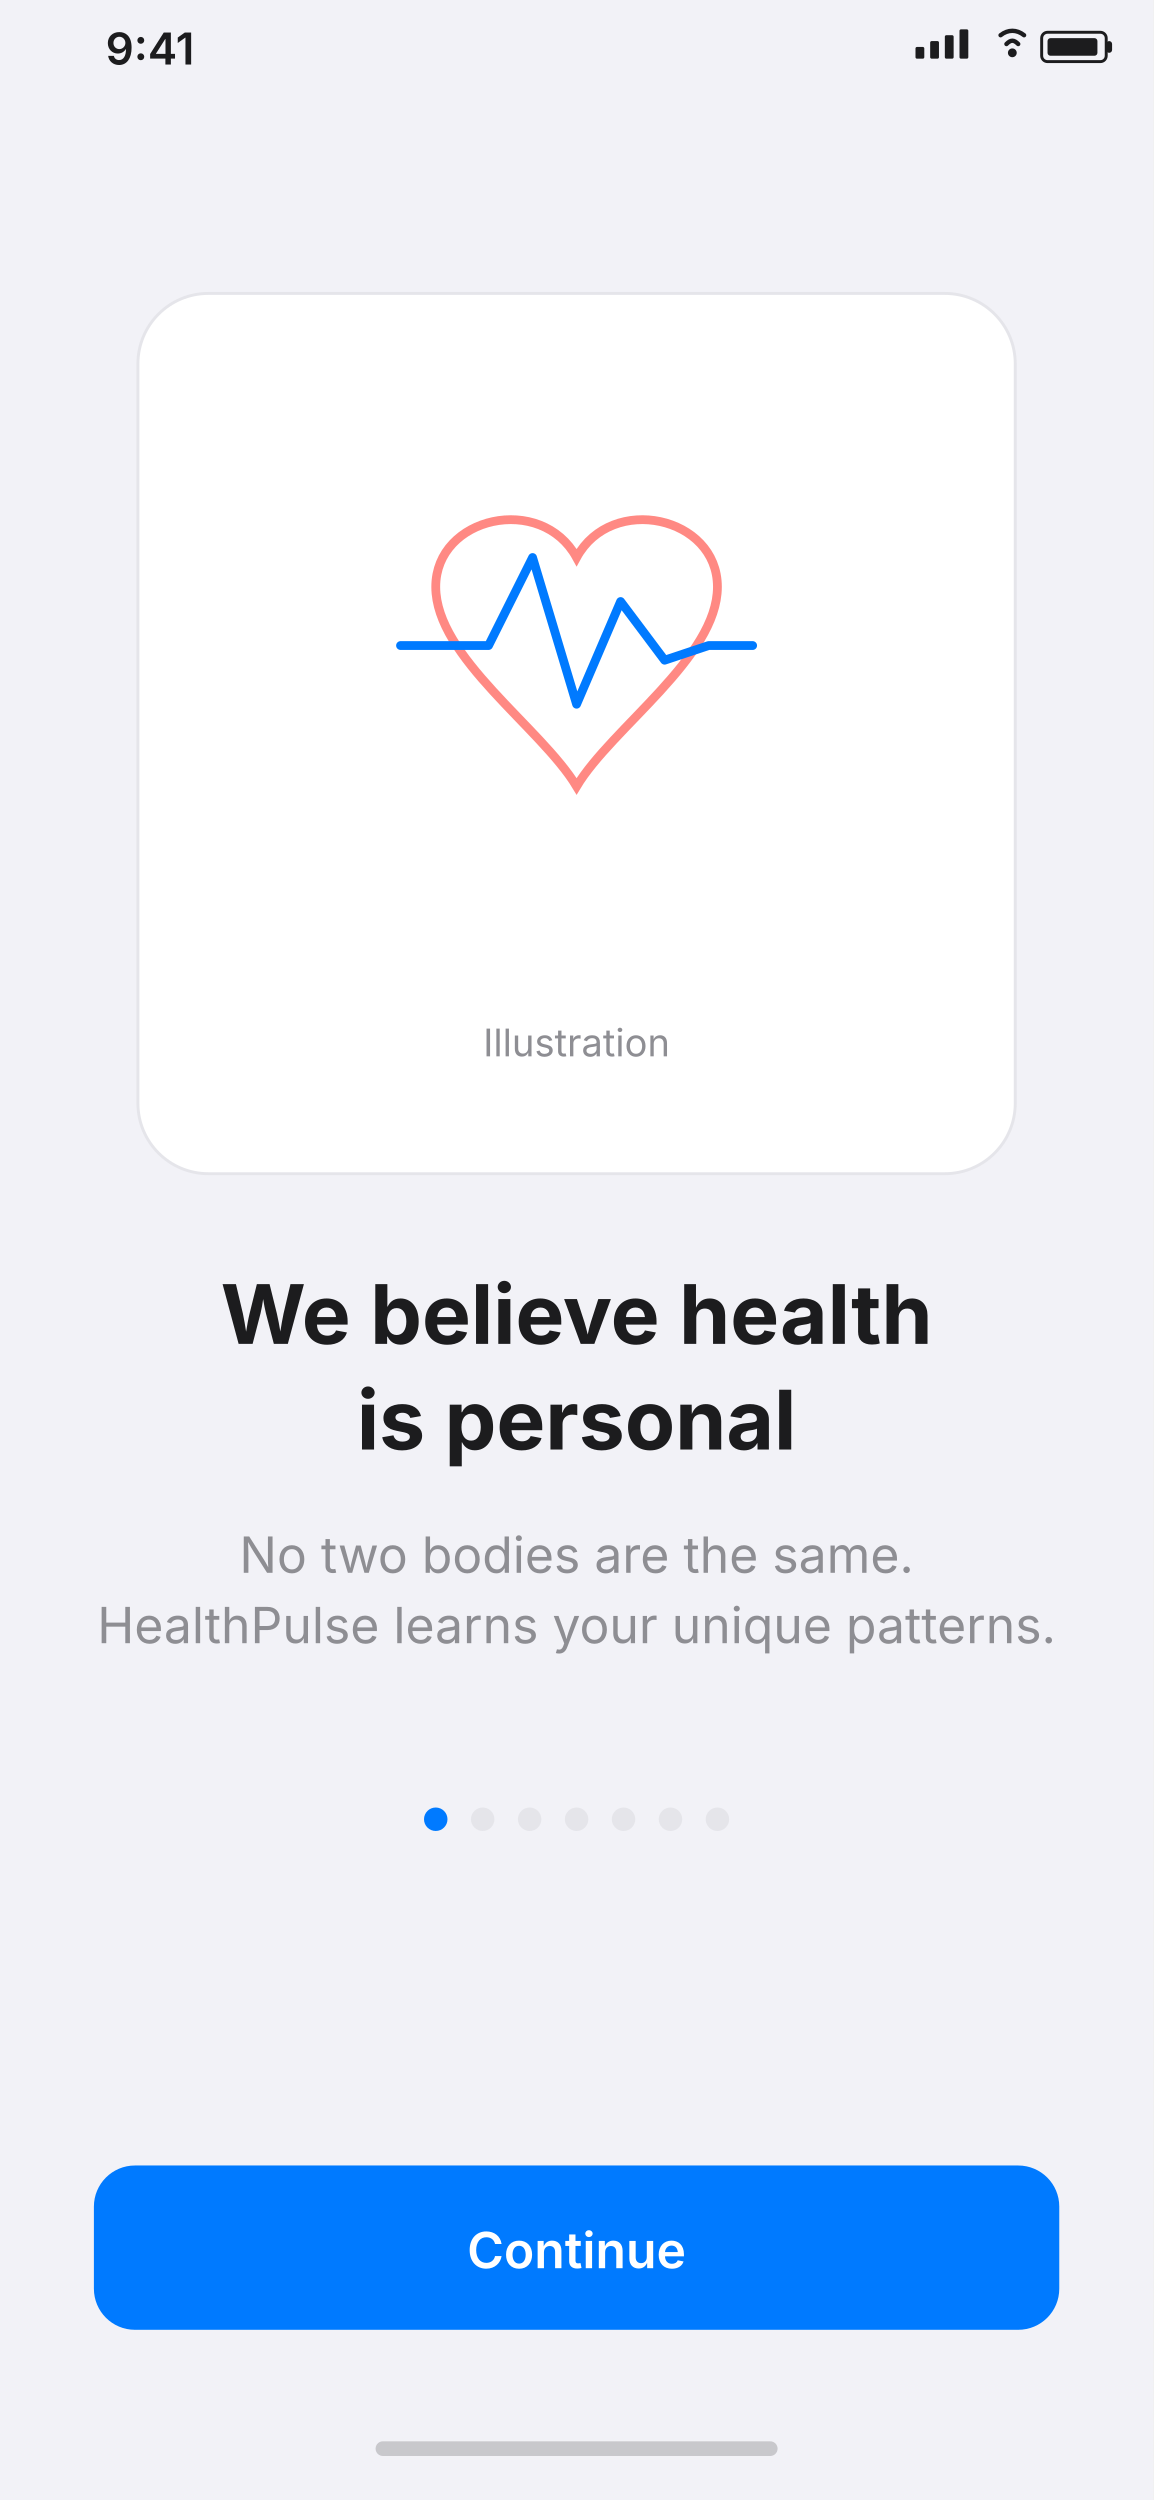
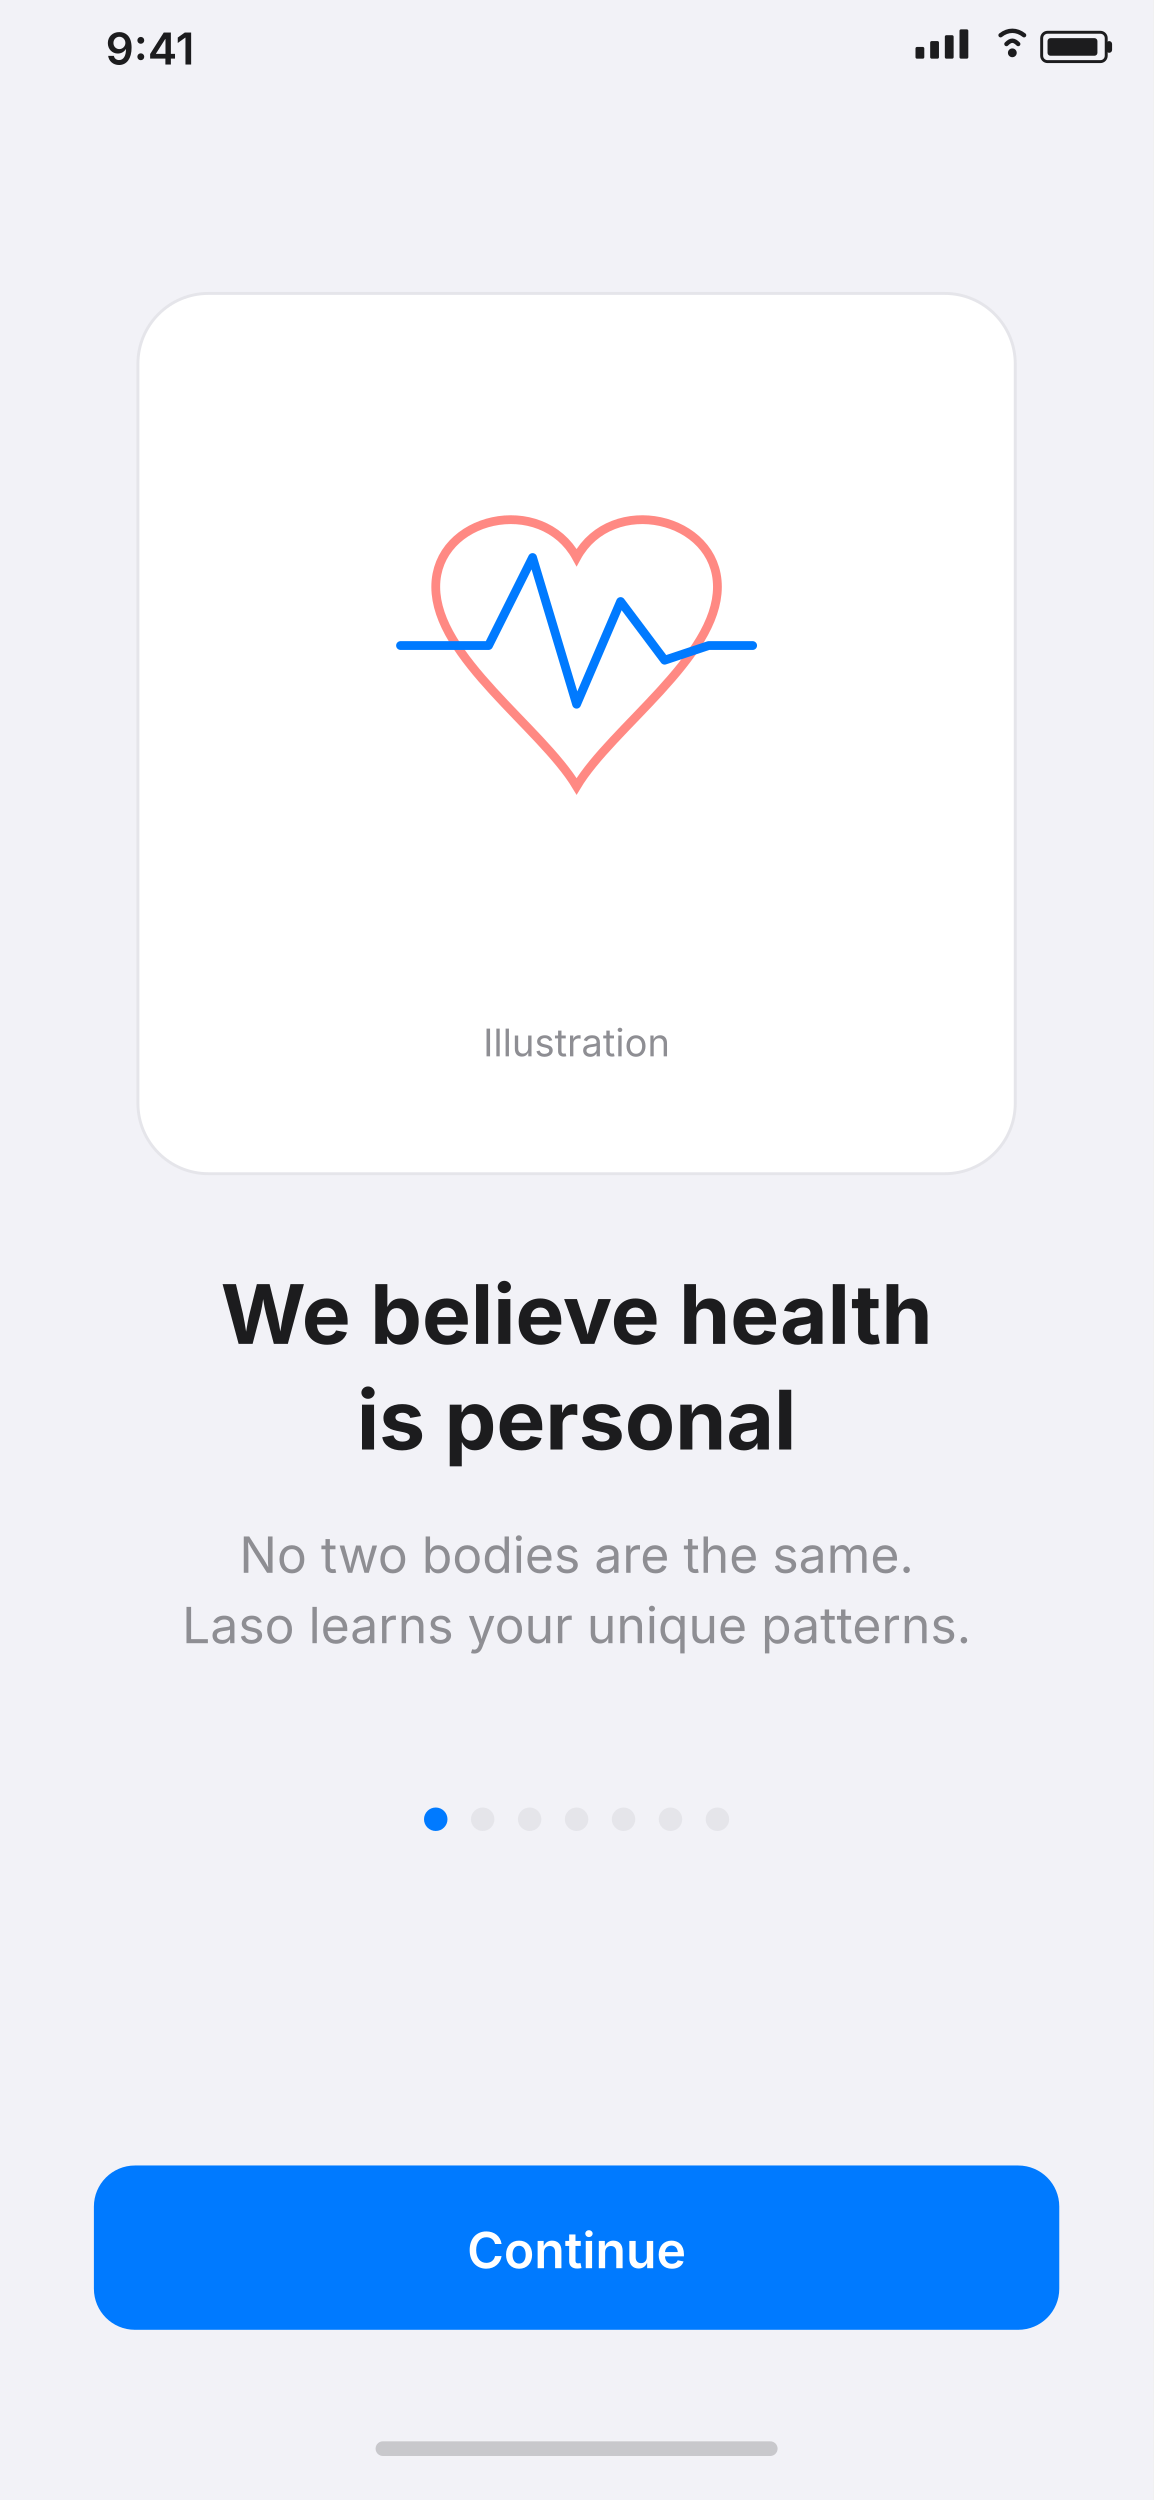
<svg xmlns="http://www.w3.org/2000/svg" viewBox="0 0 393 852" width="393" height="852">
  <g id="background">
    <rect width="393" height="852" fill="#F2F2F7" />
  </g>
  <g id="status-bar">
    <text x="36" y="22" font-family="SF Pro Display, -apple-system, system-ui, sans-serif" font-size="15" font-weight="600" fill="#1C1C1E">9:41</text>
    <g id="signal-bars" transform="translate(312, 10)">
      <rect x="0" y="6" width="3" height="4" rx="0.5" fill="#1C1C1E" />
      <rect x="5" y="4" width="3" height="6" rx="0.5" fill="#1C1C1E" />
      <rect x="10" y="2" width="3" height="8" rx="0.5" fill="#1C1C1E" />
      <rect x="15" y="0" width="3" height="10" rx="0.5" fill="#1C1C1E" />
    </g>
    <g id="wifi-icon" transform="translate(336, 10)">
      <path d="M5 2 C7.5 0, 10.5 0, 13 2" stroke="#1C1C1E" stroke-width="1.5" fill="none" stroke-linecap="round" />
      <path d="M7 5 C8.5 3.5, 9.5 3.5, 11 5" stroke="#1C1C1E" stroke-width="1.5" fill="none" stroke-linecap="round" />
      <circle cx="9" cy="8" r="1.5" fill="#1C1C1E" />
    </g>
    <g id="battery-icon" transform="translate(355, 10)">
      <rect x="0" y="1" width="22" height="10" rx="2" stroke="#1C1C1E" stroke-width="1" fill="none" />
      <rect x="22" y="4" width="2" height="4" rx="1" fill="#1C1C1E" />
      <rect x="2" y="3" width="17" height="6" rx="1" fill="#1C1C1E" />
    </g>
  </g>
  <g id="illustration-placeholder" transform="translate(47, 100)">
    <rect width="299" height="300" rx="24" fill="#FFFFFF" stroke="#E5E5EA" stroke-width="1" />
    <g transform="translate(149.5, 120)">
      <path d="M0-30 C-12-52,-48-44,-48-20 C-48,4,-12,28,0,48 C12,28,48,4,48-20 C48-44,12-52,0-30Z" fill="none" stroke="#FF3B30" stroke-width="3" opacity="0.6" />
      <polyline points="-60,0 -30,0 -15,-30 0,20 15,-15 30,5 45,0 60,0" stroke="#007AFF" stroke-width="3" fill="none" stroke-linecap="round" stroke-linejoin="round" />
    </g>
    <text x="149.5" y="260" font-family="SF Pro Display, -apple-system, system-ui, sans-serif" font-size="13" fill="#8E8E93" text-anchor="middle">Illustration</text>
  </g>
  <g id="headline">
    <text x="196.5" y="458" font-family="SF Pro Display, -apple-system, system-ui, sans-serif" font-size="28" font-weight="700" fill="#1C1C1E" text-anchor="middle">We believe health</text>
    <text x="196.5" y="494" font-family="SF Pro Display, -apple-system, system-ui, sans-serif" font-size="28" font-weight="700" fill="#1C1C1E" text-anchor="middle">is personal</text>
  </g>
  <g id="body-text">
    <text x="196.5" y="536" font-family="SF Pro Display, -apple-system, system-ui, sans-serif" font-size="17" font-weight="400" fill="#8E8E93" text-anchor="middle">No two bodies are the same.</text>
-     <text x="196.5" y="560" font-family="SF Pro Display, -apple-system, system-ui, sans-serif" font-size="17" font-weight="400" fill="#8E8E93" text-anchor="middle">HealthPulse learns your unique patterns.</text>
+     <text x="196.5" y="560" font-family="SF Pro Display, -apple-system, system-ui, sans-serif" font-size="17" font-weight="400" fill="#8E8E93" text-anchor="middle">Laso learns your unique patterns.</text>
  </g>
  <g id="progress-dots" transform="translate(148.5, 620)">
    <circle cx="0" cy="0" r="4" fill="#007AFF" />
    <circle cx="16" cy="0" r="4" fill="#E5E5EA" />
    <circle cx="32" cy="0" r="4" fill="#E5E5EA" />
    <circle cx="48" cy="0" r="4" fill="#E5E5EA" />
    <circle cx="64" cy="0" r="4" fill="#E5E5EA" />
    <circle cx="80" cy="0" r="4" fill="#E5E5EA" />
    <circle cx="96" cy="0" r="4" fill="#E5E5EA" />
  </g>
  <g id="continue-button" transform="translate(32, 738)">
    <rect width="329" height="56" rx="14" fill="#007AFF" />
    <text x="164.5" y="35" font-family="SF Pro Display, -apple-system, system-ui, sans-serif" font-size="17" font-weight="600" fill="#FFFFFF" text-anchor="middle">Continue</text>
  </g>
  <g id="home-indicator">
    <rect x="128" y="832" width="137" height="5" rx="2.5" fill="#1C1C1E" opacity="0.2" />
  </g>
</svg>
